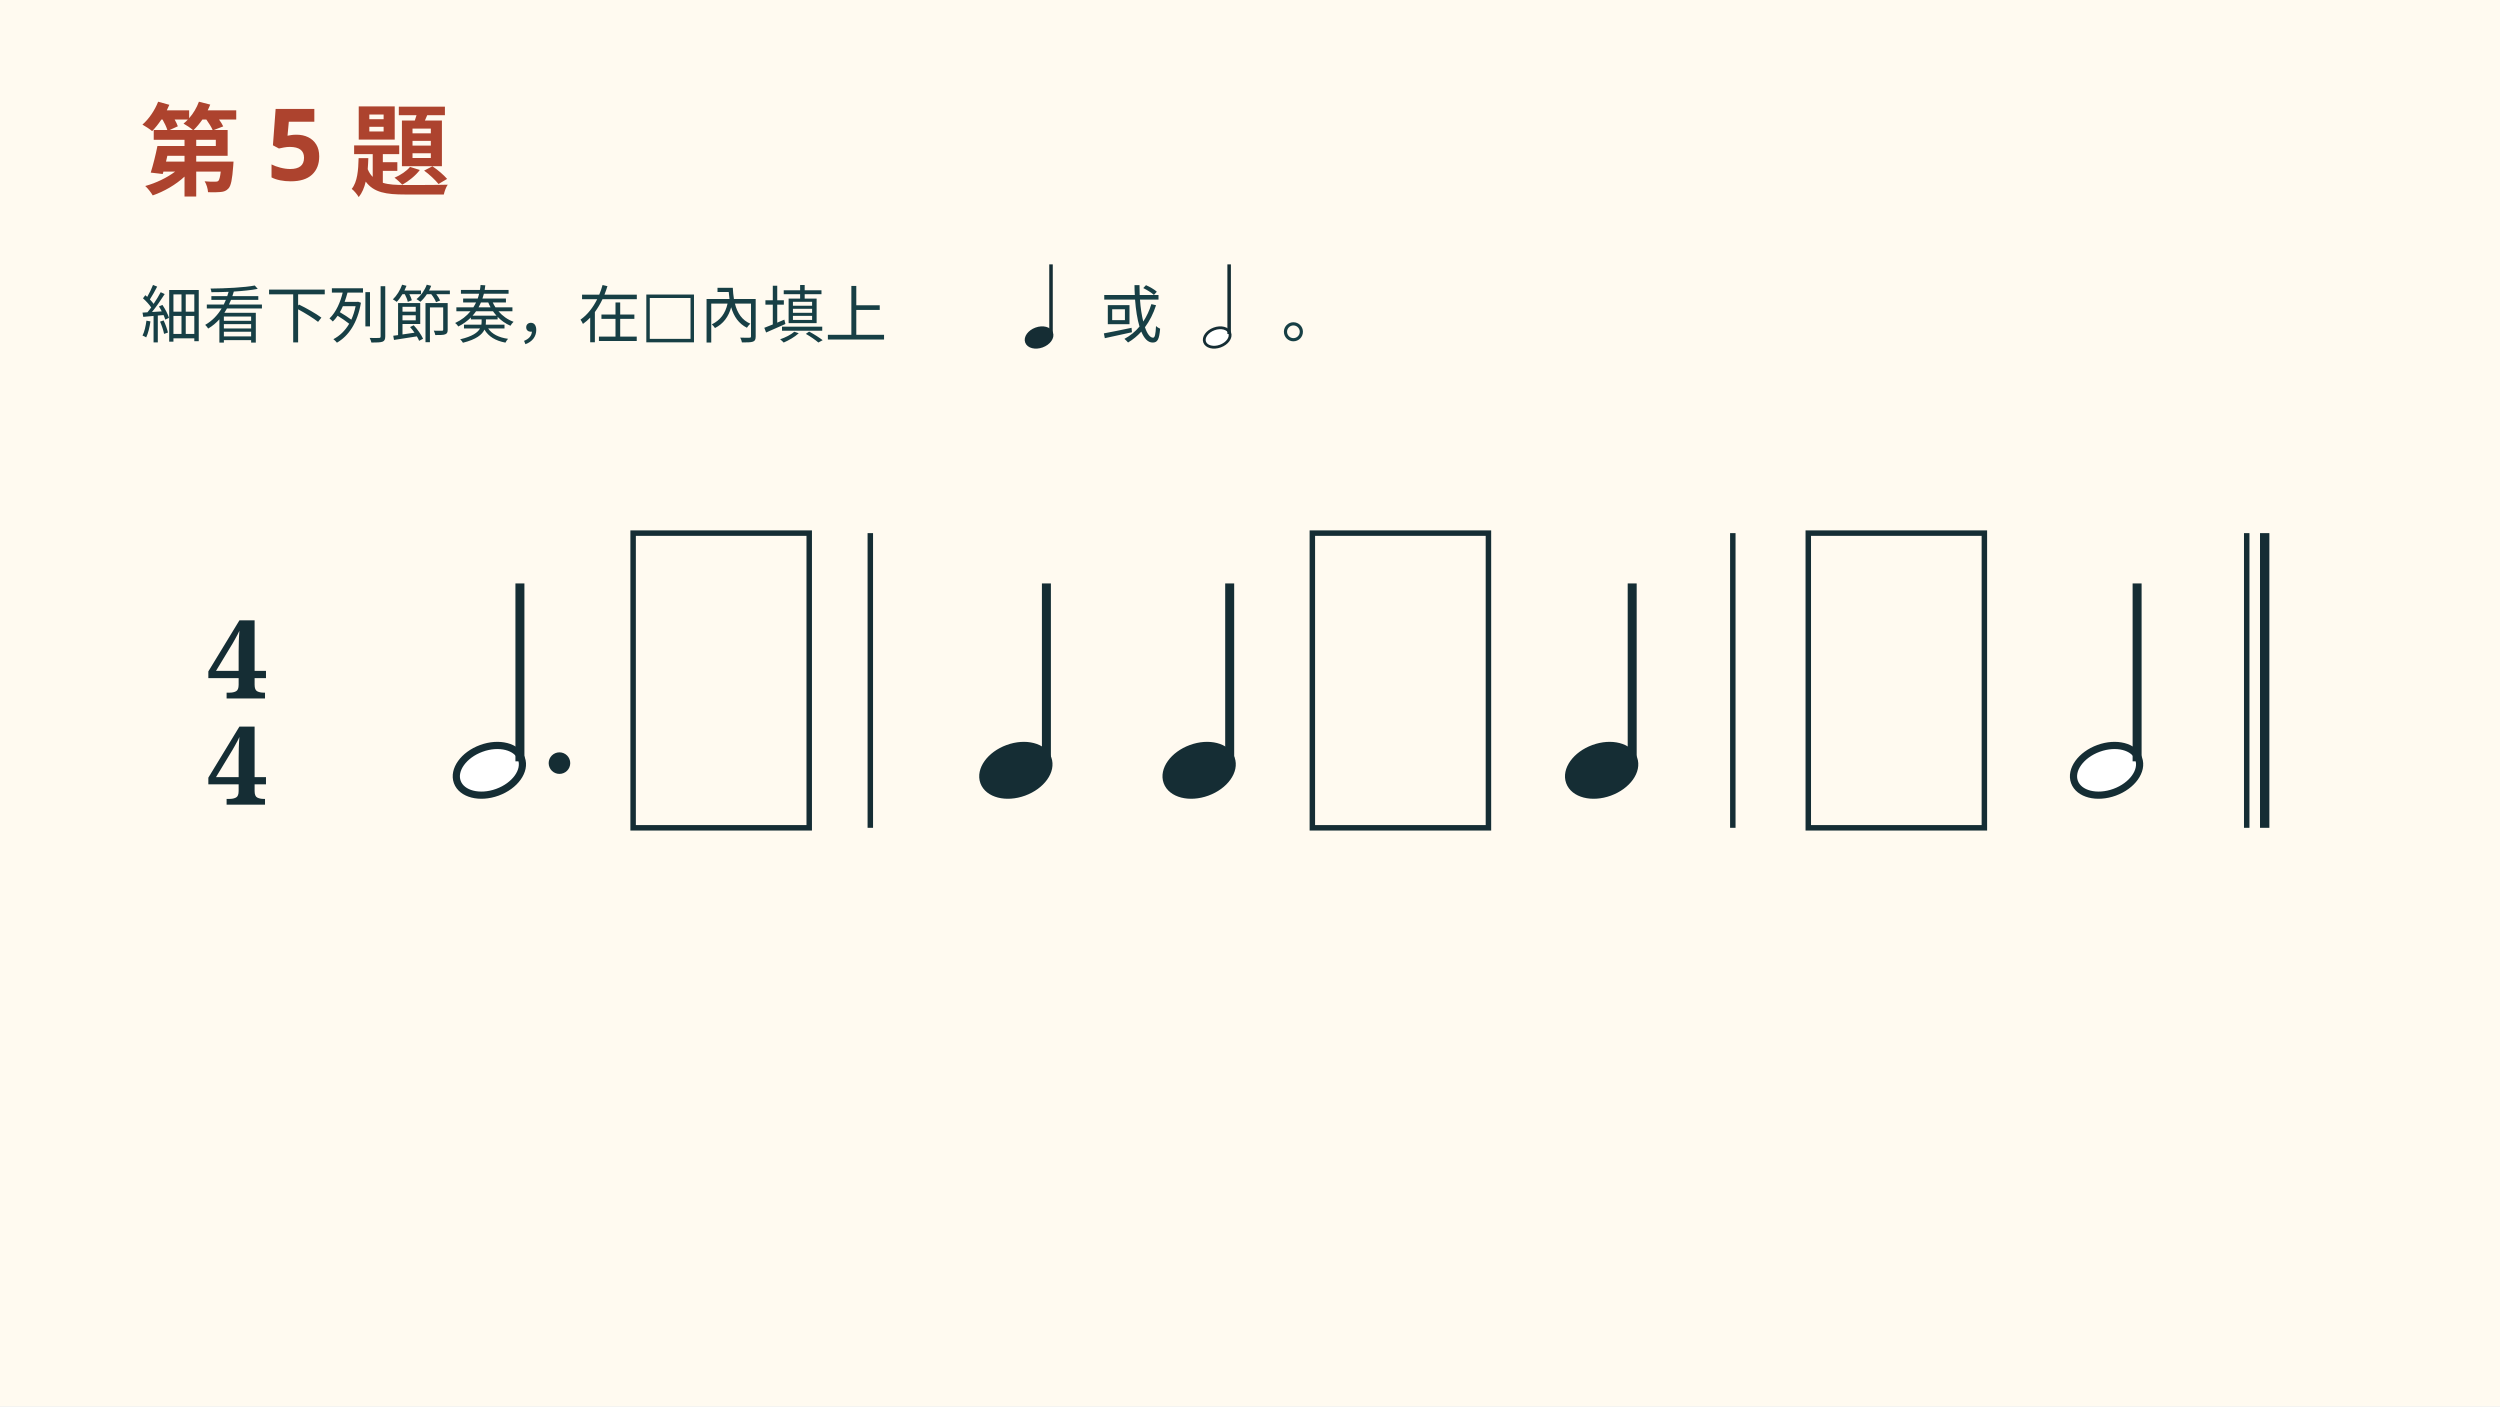
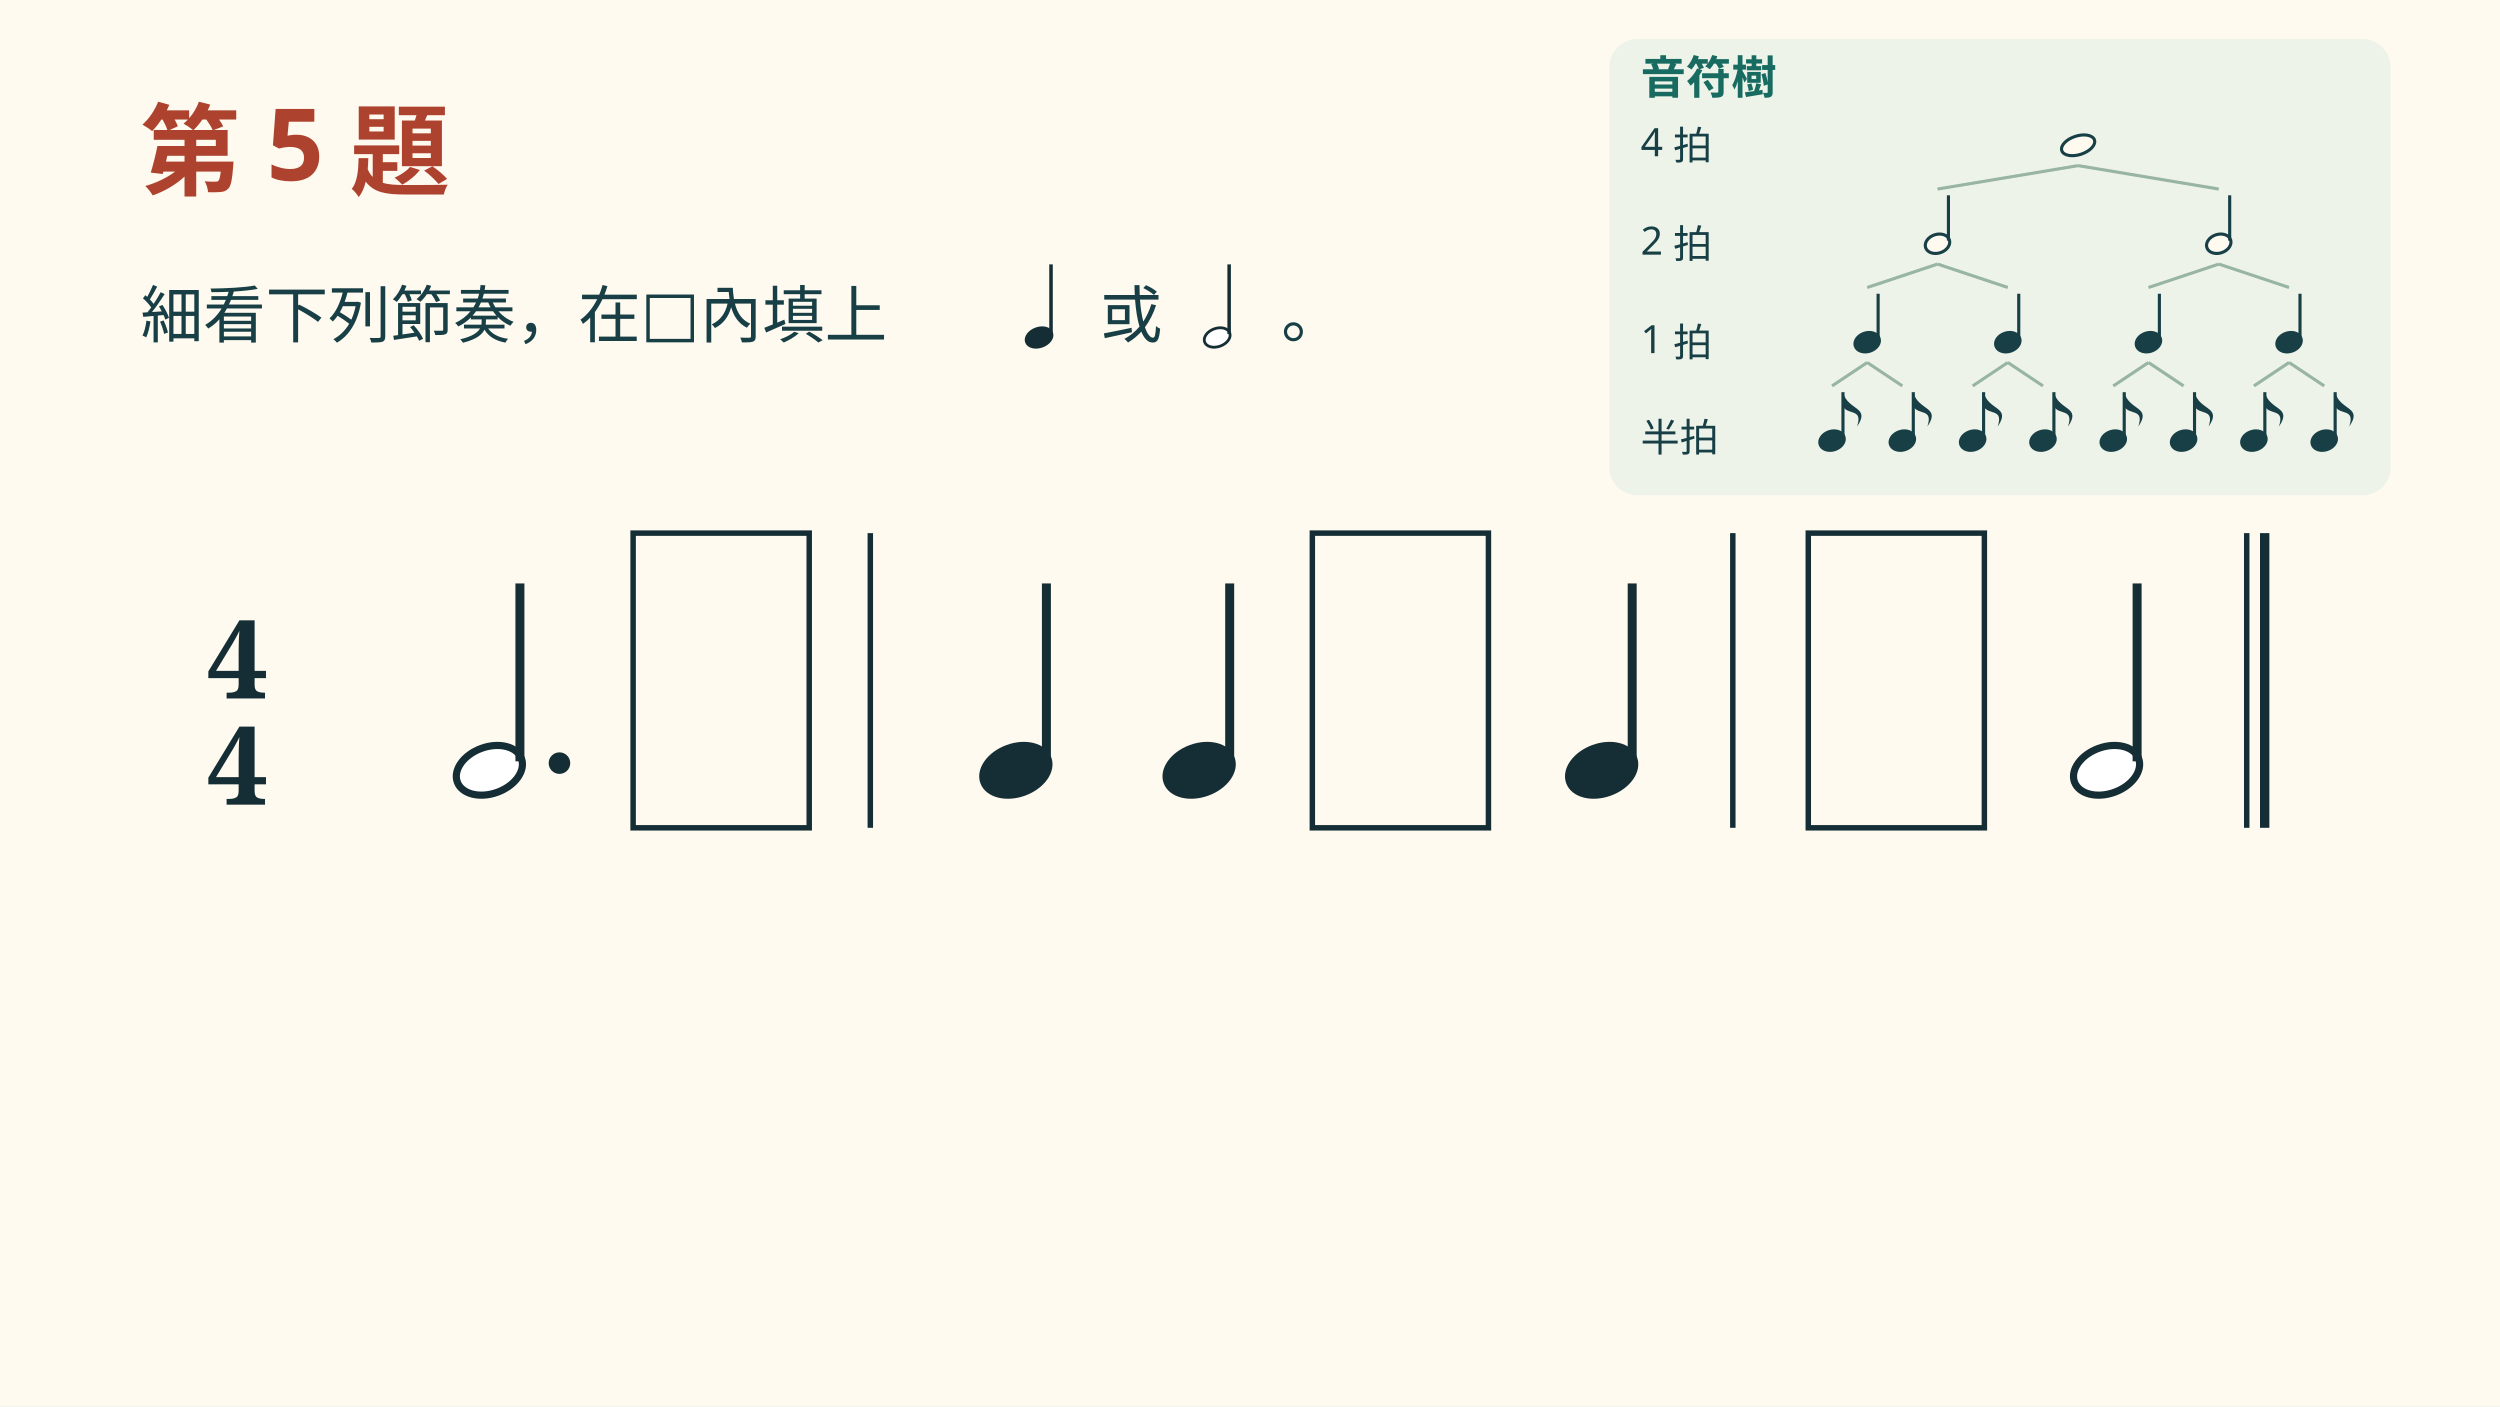
<svg xmlns="http://www.w3.org/2000/svg" viewBox="0 0 1600 900" role="img" aria-labelledby="title desc">
  <rect width="1600" height="900" fill="#fffaf0" />
  <text x="90" y="120" font-family="sans-serif" font-size="64" font-weight="700" fill="#ad432e">第 5 題</text>
  <text x="90" y="216" font-family="sans-serif" font-size="40" fill="#173f45">細看下列節奏，在□內填上</text>
  <g transform="translate(665 216) scale(0.45)">
    <ellipse cx="0" cy="0" rx="19" ry="13" transform="rotate(-20)" fill="#152d34" stroke="#152d34" stroke-width="4" />
    <path d="M17 -5V-104" fill="none" stroke="#152d34" stroke-width="5" />
  </g>
  <text x="704" y="216" font-family="sans-serif" font-size="40" fill="#173f45">或</text>
  <g transform="translate(779 216) scale(0.45)">
    <ellipse cx="0" cy="0" rx="19" ry="13" transform="rotate(-20)" fill="white" stroke="#152d34" stroke-width="4" />
    <path d="M17 -5V-104" fill="none" stroke="#152d34" stroke-width="5" />
  </g>
  <text x="820" y="216" font-family="sans-serif" font-size="40" fill="#173f45">。</text>
  <g fill="#152d34" font-family="serif" font-size="70" font-weight="700" text-anchor="middle">
    <text x="152" y="447">4</text>
    <text x="152" y="515">4</text>
  </g>
  <g transform="translate(313.2 493) scale(1.15)">
    <ellipse cx="0" cy="0" rx="19" ry="13" transform="rotate(-20)" fill="white" stroke="#152d34" stroke-width="4" />
    <path d="M17 -5V-104" fill="none" stroke="#152d34" stroke-width="5" />
    <circle cx="39" cy="-4" r="6" fill="#152d34" />
  </g>
  <rect x="405.2" y="341.2" width="112.7" height="188.6" fill="none" stroke="#152d34" stroke-width="3.5" />
  <path d="M557 341.2V529.8" stroke="#152d34" stroke-width="3.5" />
  <g transform="translate(650.15 493) scale(1.15)">
    <ellipse cx="0" cy="0" rx="19" ry="13" transform="rotate(-20)" fill="#152d34" stroke="#152d34" stroke-width="4" />
    <path d="M17 -5V-104" fill="none" stroke="#152d34" stroke-width="5" />
  </g>
  <g transform="translate(767.45 493) scale(1.15)">
    <ellipse cx="0" cy="0" rx="19" ry="13" transform="rotate(-20)" fill="#152d34" stroke="#152d34" stroke-width="4" />
    <path d="M17 -5V-104" fill="none" stroke="#152d34" stroke-width="5" />
  </g>
  <rect x="839.9" y="341.2" width="112.7" height="188.6" fill="none" stroke="#152d34" stroke-width="3.5" />
  <g transform="translate(1025.05 493) scale(1.15)">
    <ellipse cx="0" cy="0" rx="19" ry="13" transform="rotate(-20)" fill="#152d34" stroke="#152d34" stroke-width="4" />
    <path d="M17 -5V-104" fill="none" stroke="#152d34" stroke-width="5" />
  </g>
  <path d="M1109 341.2V529.8" stroke="#152d34" stroke-width="3.5" />
  <rect x="1157.3" y="341.2" width="112.7" height="188.6" fill="none" stroke="#152d34" stroke-width="3.5" />
  <g transform="translate(1348.2 493) scale(1.15)">
    <ellipse cx="0" cy="0" rx="19" ry="13" transform="rotate(-20)" fill="white" stroke="#152d34" stroke-width="4" />
    <path d="M17 -5V-104" fill="none" stroke="#152d34" stroke-width="5" />
  </g>
  <path d="M1437.9 341.2V529.8" stroke="#152d34" stroke-width="3.5" />
  <path d="M1449.4 341.2V529.8" stroke="#152d34" stroke-width="6" />
+   <g id="corner-note-tree" aria-label="音符樹：全音符四拍，二分音符兩拍，四分音符一拍，八分音符半拍">
+     <rect x="1030" y="25" width="500" height="292" rx="18" fill="#edf3e9" />
+     <text x="1050" y="60" font-family="sans-serif" font-size="29" font-weight="700" fill="#176b60">音符樹</text>
+     <path d="M1330.0 106L1240.0 121" fill="none" stroke="#98b4a3" stroke-width="2" />
+     <path d="M1330.0 106L1420.0 121" fill="none" stroke="#98b4a3" stroke-width="2" />
+     <path d="M1240.0 169L1195.0 184" fill="none" stroke="#98b4a3" stroke-width="2" />
+     <path d="M1240.0 169L1285.0 184" fill="none" stroke="#98b4a3" stroke-width="2" />
+     <path d="M1420.0 169L1375.0 184" fill="none" stroke="#98b4a3" stroke-width="2" />
+     <path d="M1420.0 169L1465.0 184" fill="none" stroke="#98b4a3" stroke-width="2" />
+     <path d="M1195.0 232L1172.5 247" fill="none" stroke="#98b4a3" stroke-width="2" />
+     <path d="M1195.0 232L1217.5 247" fill="none" stroke="#98b4a3" stroke-width="2" />
+     <path d="M1285.0 232L1262.5 247" fill="none" stroke="#98b4a3" stroke-width="2" />
+     <path d="M1285.0 232L1307.5 247" fill="none" stroke="#98b4a3" stroke-width="2" />
+     <path d="M1375.0 232L1352.5 247" fill="none" stroke="#98b4a3" stroke-width="2" />
+     <path d="M1375.0 232L1397.5 247" fill="none" stroke="#98b4a3" stroke-width="2" />
+     <path d="M1465.0 232L1442.5 247" fill="none" stroke="#98b4a3" stroke-width="2" />
+     <path d="M1465.0 232L1487.5 247" fill="none" stroke="#98b4a3" stroke-width="2" />
+     <text x="1050" y="100" font-family="sans-serif" font-size="25" fill="#173f45">4 拍</text>
+     <ellipse cx="1330.0" cy="93" rx="11" ry="6" transform="rotate(-18 1330.0 93)" fill="#fffaf0" stroke="#173f45" stroke-width="2" />
+     <text x="1050" y="163" font-family="sans-serif" font-size="25" fill="#173f45">2 拍</text>
+     <ellipse cx="1240.0" cy="156" rx="8" ry="6" transform="rotate(-18 1240.0 156)" fill="#fffaf0" stroke="#173f45" stroke-width="2" />
+     <path d="M1247.0 154V125" stroke="#173f45" stroke-width="2" />
+     <ellipse cx="1420.0" cy="156" rx="8" ry="6" transform="rotate(-18 1420.0 156)" fill="#fffaf0" stroke="#173f45" stroke-width="2" />
+     <path d="M1427.0 154V125" stroke="#173f45" stroke-width="2" />
+     <text x="1050" y="226" font-family="sans-serif" font-size="25" fill="#173f45">1 拍</text>
+     <ellipse cx="1195.0" cy="219" rx="8" ry="6" transform="rotate(-18 1195.0 219)" fill="#173f45" stroke="#173f45" stroke-width="2" />
+     <path d="M1202.0 217V188" stroke="#173f45" stroke-width="2" />
+     <ellipse cx="1285.0" cy="219" rx="8" ry="6" transform="rotate(-18 1285.0 219)" fill="#173f45" stroke="#173f45" stroke-width="2" />
+     <path d="M1292.0 217V188" stroke="#173f45" stroke-width="2" />
+     <ellipse cx="1375.0" cy="219" rx="8" ry="6" transform="rotate(-18 1375.0 219)" fill="#173f45" stroke="#173f45" stroke-width="2" />
+     <path d="M1382.0 217V188" stroke="#173f45" stroke-width="2" />
+     <ellipse cx="1465.0" cy="219" rx="8" ry="6" transform="rotate(-18 1465.0 219)" fill="#173f45" stroke="#173f45" stroke-width="2" />
+     <path d="M1472.0 217V188" stroke="#173f45" stroke-width="2" />
+     <text x="1050" y="289" font-family="sans-serif" font-size="25" fill="#173f45">半拍</text>
+     <ellipse cx="1172.5" cy="282" rx="8" ry="6" transform="rotate(-18 1172.5 282)" fill="#173f45" stroke="#173f45" stroke-width="2" />
+     <path d="M1179.5 280V251" stroke="#173f45" stroke-width="2" />
+     <path d="M1179.5 251C1182.5 263 1197.5 260 1188.5 273C1192.5 261 1182.5 266 1179.5 260Z" fill="#173f45" />
+     <ellipse cx="1217.5" cy="282" rx="8" ry="6" transform="rotate(-18 1217.5 282)" fill="#173f45" stroke="#173f45" stroke-width="2" />
+     <path d="M1224.5 280V251" stroke="#173f45" stroke-width="2" />
+     <path d="M1224.5 251C1227.5 263 1242.5 260 1233.5 273C1237.5 261 1227.5 266 1224.5 260Z" fill="#173f45" />
+     <ellipse cx="1262.5" cy="282" rx="8" ry="6" transform="rotate(-18 1262.5 282)" fill="#173f45" stroke="#173f45" stroke-width="2" />
+     <path d="M1269.5 280V251" stroke="#173f45" stroke-width="2" />
+     <path d="M1269.5 251C1272.5 263 1287.5 260 1278.5 273C1282.5 261 1272.5 266 1269.5 260Z" fill="#173f45" />
+     <ellipse cx="1307.5" cy="282" rx="8" ry="6" transform="rotate(-18 1307.5 282)" fill="#173f45" stroke="#173f45" stroke-width="2" />
+     <path d="M1314.5 280V251" stroke="#173f45" stroke-width="2" />
+     <path d="M1314.5 251C1317.5 263 1332.5 260 1323.5 273C1327.5 261 1317.5 266 1314.5 260Z" fill="#173f45" />
+     <ellipse cx="1352.5" cy="282" rx="8" ry="6" transform="rotate(-18 1352.5 282)" fill="#173f45" stroke="#173f45" stroke-width="2" />
+     <path d="M1359.5 280V251" stroke="#173f45" stroke-width="2" />
+     <path d="M1359.5 251C1362.5 263 1377.5 260 1368.5 273C1372.5 261 1362.5 266 1359.5 260Z" fill="#173f45" />
+     <ellipse cx="1397.5" cy="282" rx="8" ry="6" transform="rotate(-18 1397.5 282)" fill="#173f45" stroke="#173f45" stroke-width="2" />
+     <path d="M1404.5 280V251" stroke="#173f45" stroke-width="2" />
+     <path d="M1404.5 251C1407.5 263 1422.5 260 1413.5 273C1417.5 261 1407.5 266 1404.5 260Z" fill="#173f45" />
+     <ellipse cx="1442.5" cy="282" rx="8" ry="6" transform="rotate(-18 1442.5 282)" fill="#173f45" stroke="#173f45" stroke-width="2" />
+     <path d="M1449.5 280V251" stroke="#173f45" stroke-width="2" />
+     <path d="M1449.5 251C1452.5 263 1467.5 260 1458.5 273C1462.5 261 1452.5 266 1449.5 260Z" fill="#173f45" />
+     <ellipse cx="1487.5" cy="282" rx="8" ry="6" transform="rotate(-18 1487.5 282)" fill="#173f45" stroke="#173f45" stroke-width="2" />
+     <path d="M1494.5 280V251" stroke="#173f45" stroke-width="2" />
+     <path d="M1494.5 251C1497.5 263 1512.5 260 1503.5 273C1507.5 261 1497.5 266 1494.5 260Z" fill="#173f45" />
+   </g>
</svg>
